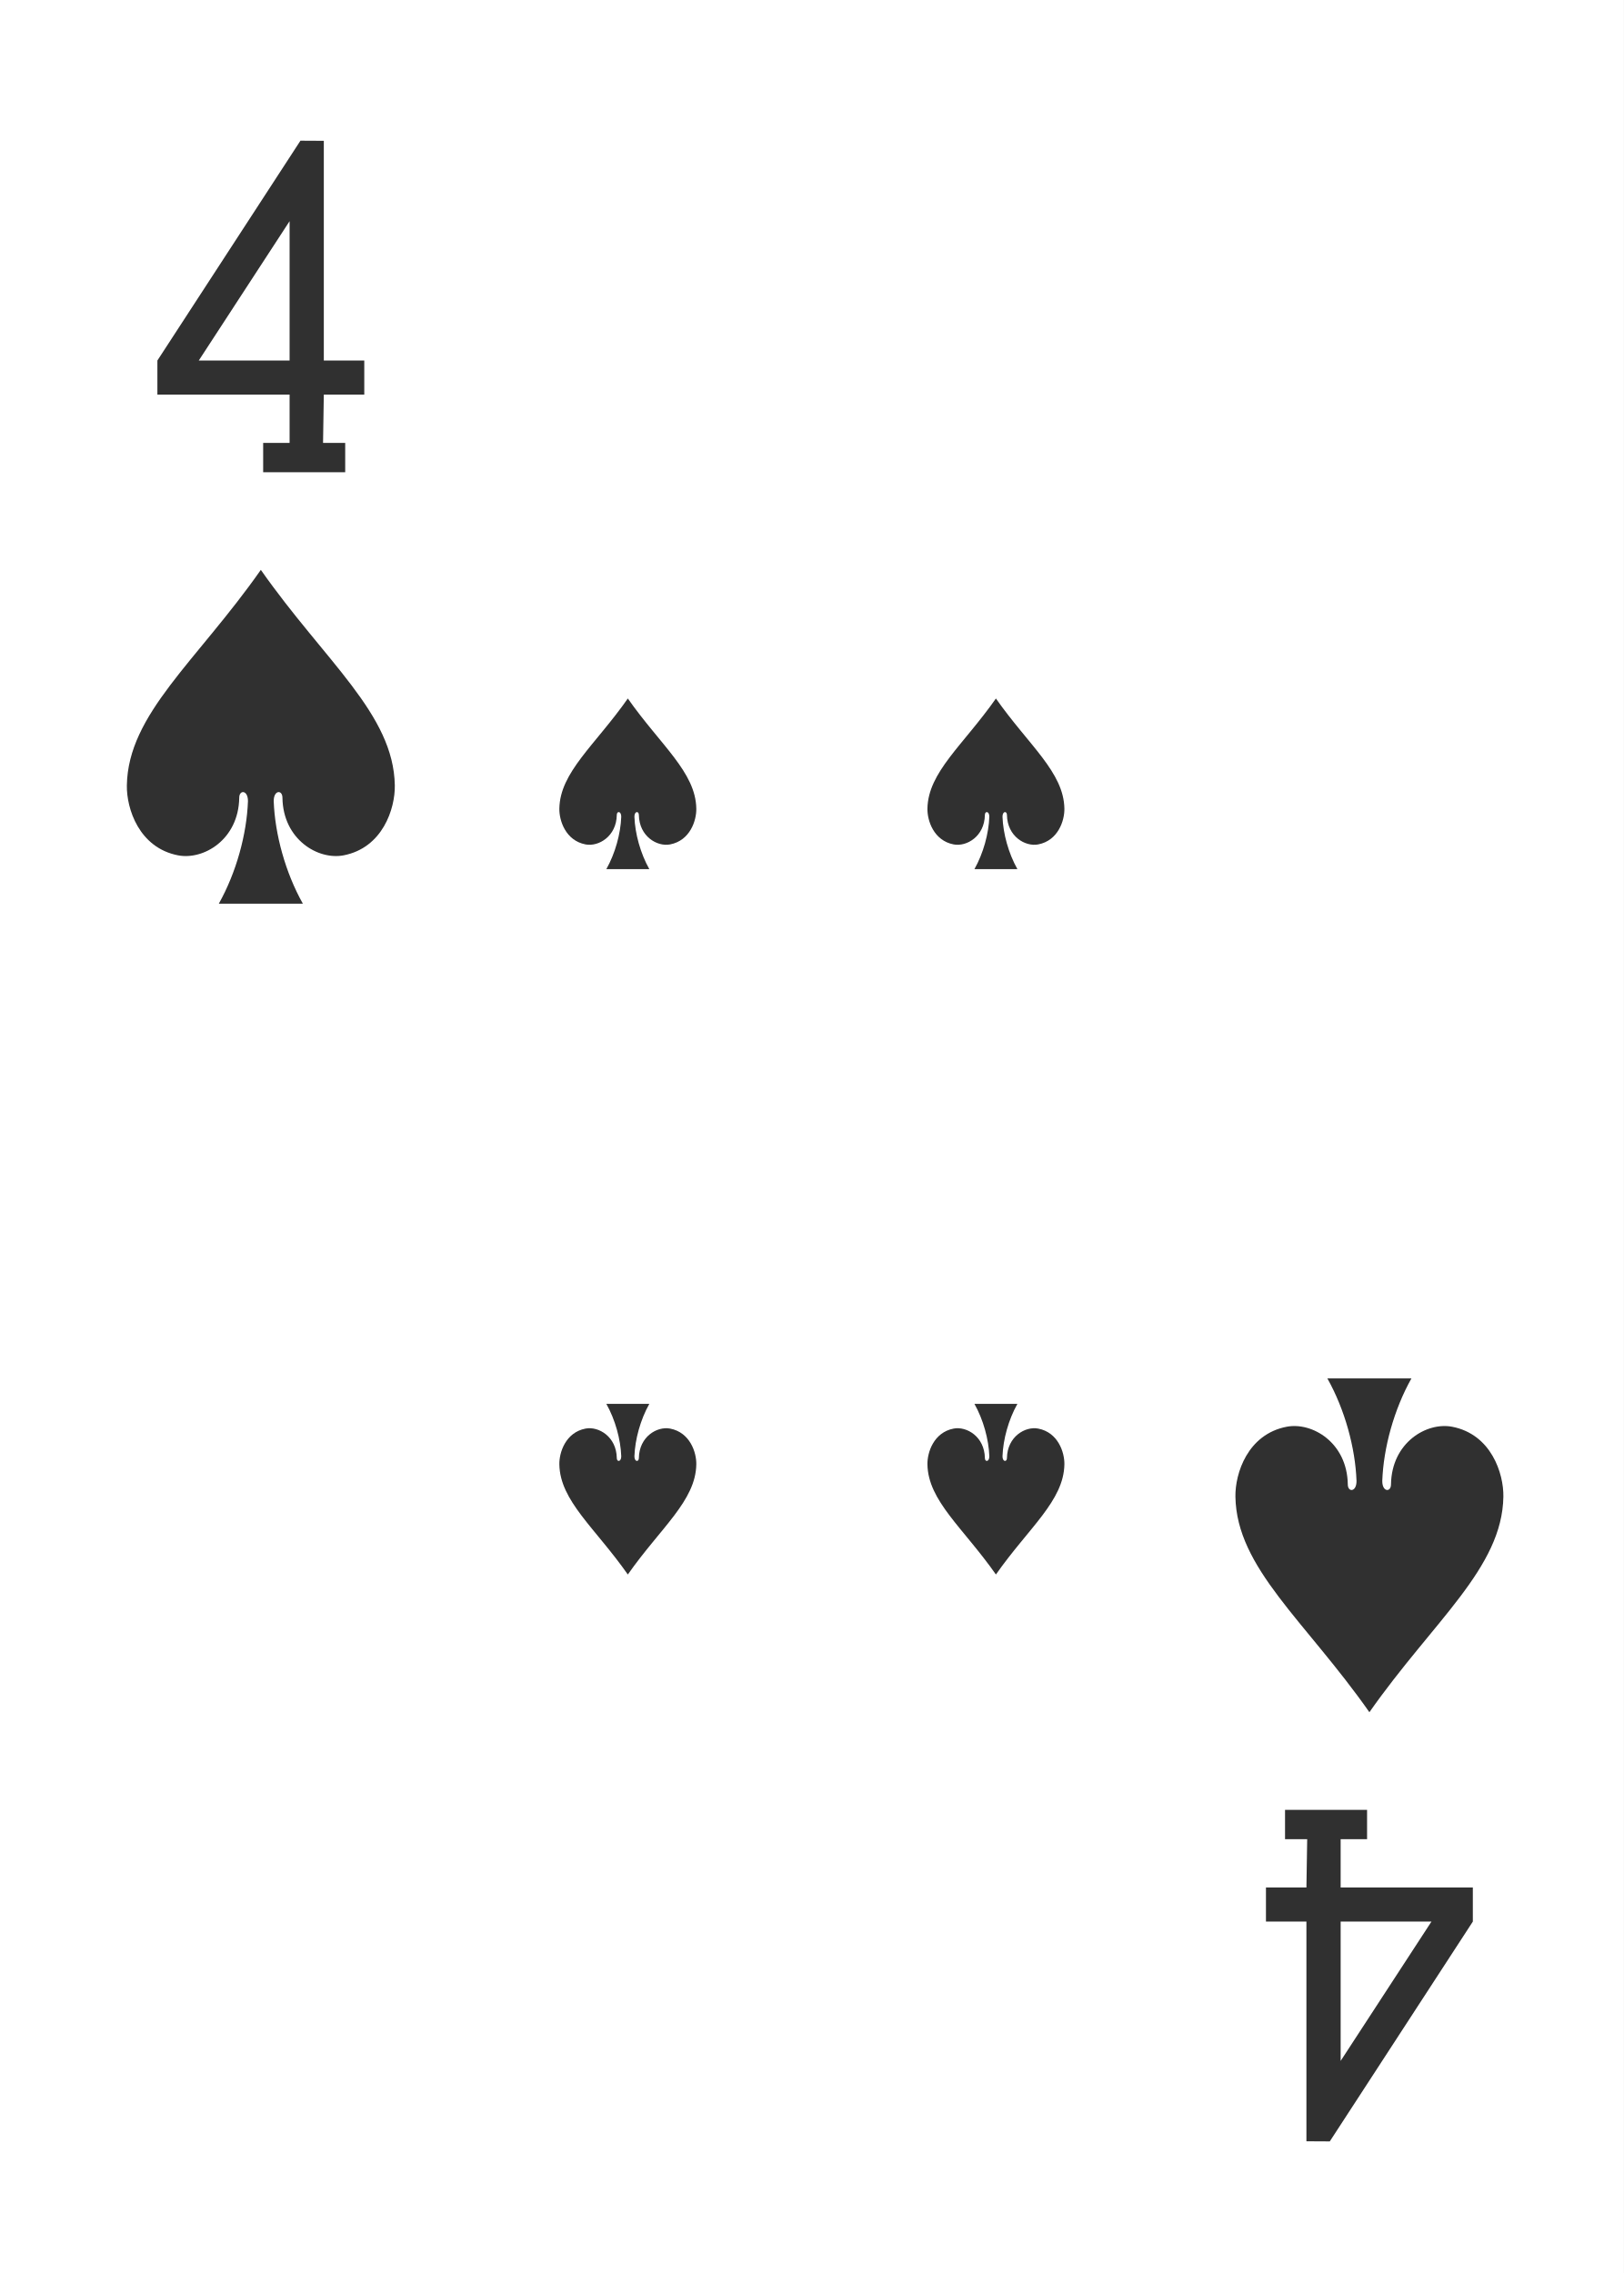
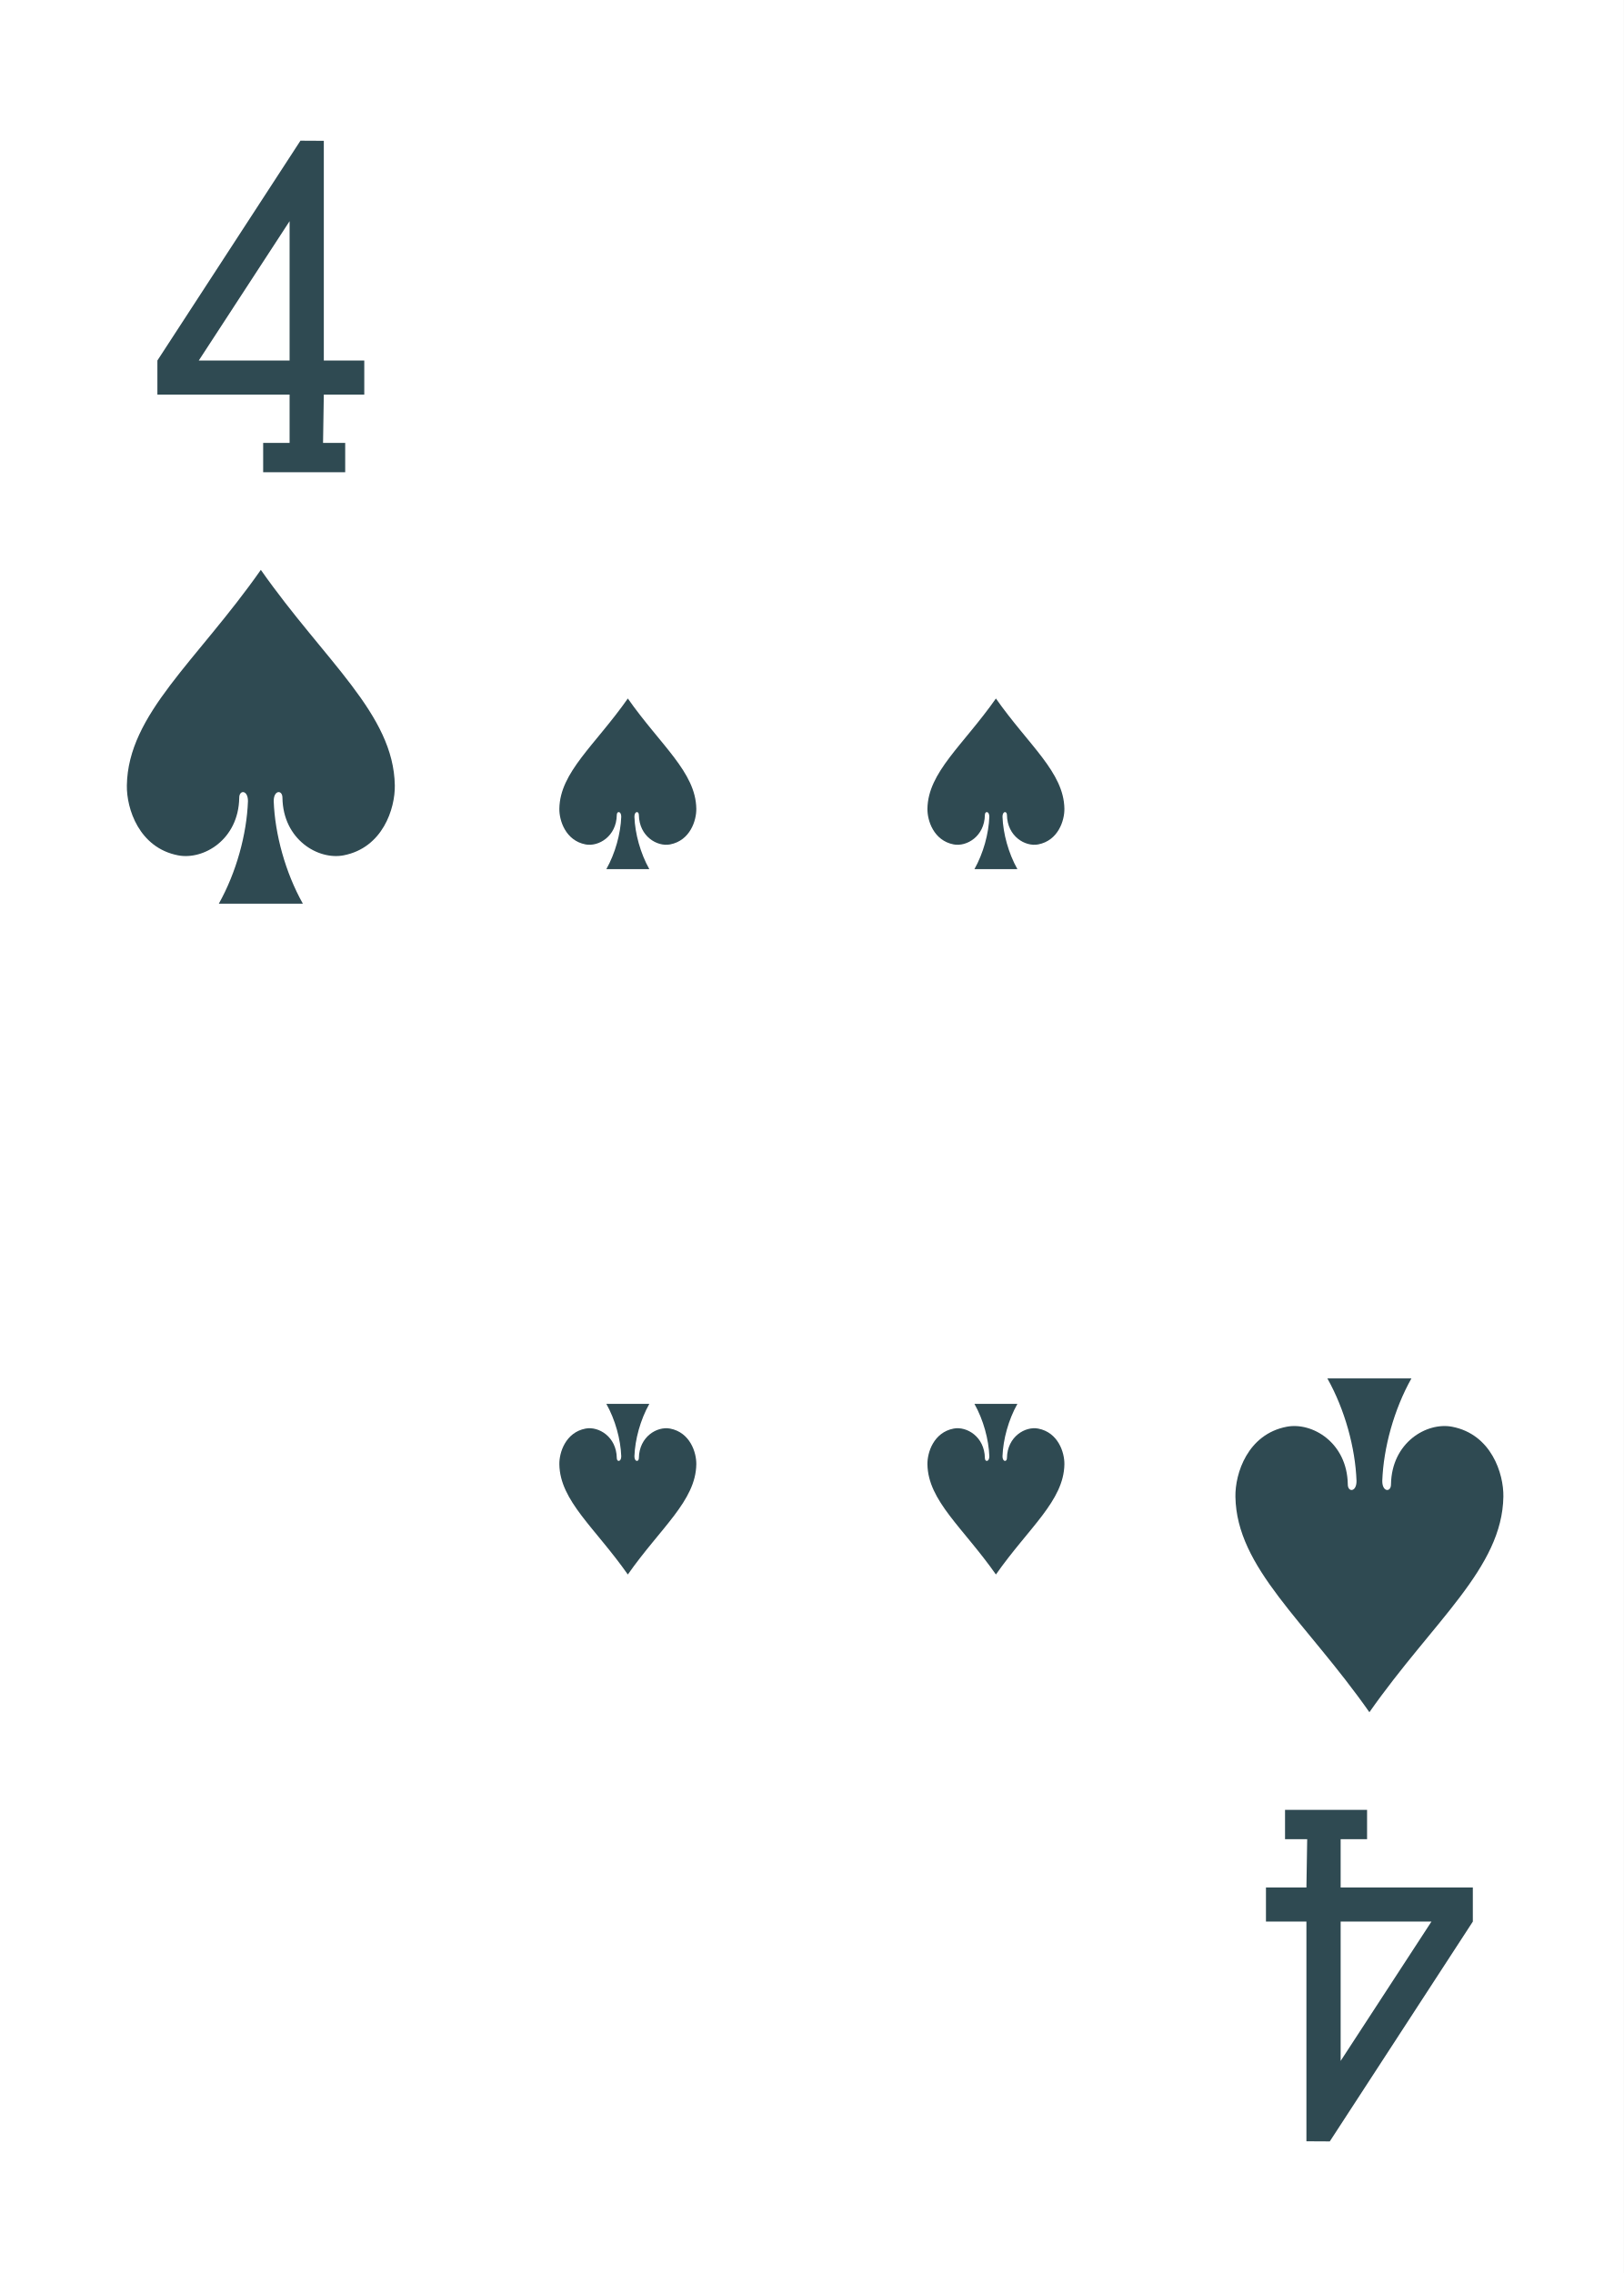
<svg xmlns="http://www.w3.org/2000/svg" width="250" height="350" viewBox="0 0 250 350" fill="none">
  <g clip-path="url(#clip0_4_8784)">
    <g clip-path="url(#clip1_4_8784)">
-       <rect width="251" height="351.4" fill="white" />
-       <path d="M96.664 107.556C91.614 114.758 86.21 118.903 86.121 124.521C86.09 126.341 87.074 129.433 90.155 130.025C92.154 130.408 94.907 128.79 94.964 125.503C94.955 124.848 95.657 124.865 95.651 125.762C95.556 128.355 94.736 131.373 93.356 133.831C95.561 133.831 97.767 133.831 99.972 133.831C98.593 131.373 97.772 128.355 97.678 125.762C97.671 124.865 98.373 124.848 98.364 125.503C98.421 128.79 101.174 130.408 103.173 130.025C106.254 129.433 107.238 126.341 107.208 124.521C107.118 118.903 101.714 114.758 96.664 107.556Z" fill="#303030" />
-       <path d="M153.337 107.556C148.286 114.758 142.883 118.903 142.793 124.521C142.763 126.341 143.747 129.433 146.828 130.025C148.827 130.408 151.579 128.79 151.637 125.503C151.628 124.848 152.33 124.865 152.323 125.762C152.229 128.355 151.408 131.373 150.029 133.831C152.234 133.831 154.439 133.831 156.644 133.831C155.265 131.373 154.444 128.355 154.35 125.762C154.343 124.865 155.045 124.848 155.036 125.503C155.094 128.79 157.846 130.408 159.845 130.025C162.927 129.433 163.91 126.341 163.88 124.521C163.79 118.903 158.387 114.758 153.337 107.556Z" fill="#303030" />
-       <path d="M96.664 242.444C91.614 235.242 86.21 231.097 86.121 225.479C86.09 223.659 87.074 220.567 90.155 219.975C92.154 219.593 94.907 221.211 94.964 224.498C94.955 225.152 95.657 225.135 95.651 224.238C95.556 221.645 94.736 218.627 93.356 216.169C95.561 216.169 97.767 216.169 99.972 216.169C98.593 218.627 97.772 221.645 97.678 224.238C97.671 225.135 98.373 225.152 98.364 224.498C98.421 221.211 101.174 219.593 103.173 219.975C106.254 220.567 107.238 223.659 107.208 225.479C107.118 231.097 101.714 235.242 96.664 242.444Z" fill="#303030" />
-       <path d="M153.337 242.444C148.286 235.242 142.883 231.097 142.793 225.479C142.763 223.659 143.747 220.567 146.828 219.975C148.827 219.593 151.579 221.211 151.637 224.498C151.628 225.152 152.33 225.135 152.323 224.238C152.229 221.645 151.408 218.627 150.029 216.169C152.234 216.169 154.439 216.169 156.644 216.169C155.265 218.627 154.444 221.645 154.35 224.238C154.343 225.135 155.045 225.152 155.036 224.498C155.094 221.211 157.846 219.593 159.845 219.975C162.927 220.567 163.91 223.659 163.88 225.479C163.79 231.097 158.387 235.242 153.337 242.444Z" fill="#303030" />
-       <path d="M40.518 72.706V68.197H44.587V60.76H24.233V55.511L46.258 21.664L49.856 21.683V55.512H56.087V60.76H49.856L49.738 68.197H53.149V72.712H40.518L40.518 72.706ZM44.587 34.056L30.604 55.514H44.587V34.056Z" fill="#303030" />
-       <path d="M40.16 87.749C30.28 101.84 19.708 109.948 19.532 120.941C19.473 124.501 21.398 130.551 27.426 131.709C31.337 132.457 36.722 129.292 36.834 122.861C36.817 121.58 38.19 121.614 38.177 123.368C37.993 128.441 36.387 134.347 33.688 139.154C38.003 139.154 42.317 139.154 46.632 139.154C43.933 134.347 42.327 128.441 42.143 123.368C42.13 121.614 43.503 121.58 43.486 122.861C43.598 129.292 48.983 132.457 52.894 131.709C58.922 130.551 60.847 124.501 60.788 120.941C60.612 109.948 50.041 101.84 40.16 87.749Z" fill="#303030" />
-       <path d="M210.482 278.694L210.482 283.203L206.413 283.203L206.413 290.64L226.766 290.64L226.766 295.888L204.742 329.736L201.144 329.717L201.144 295.888L194.914 295.888L194.914 290.64L201.144 290.64L201.262 283.203L197.851 283.203L197.851 278.688L210.482 278.688L210.482 278.694ZM206.413 317.344L220.396 295.886L206.413 295.886L206.413 317.344Z" fill="#303030" />
-       <path d="M210.84 263.65C220.72 249.56 231.292 241.451 231.468 230.459C231.527 226.899 229.602 220.849 223.574 219.691C219.663 218.943 214.278 222.108 214.166 228.539C214.183 229.82 212.81 229.786 212.823 228.032C213.007 222.959 214.613 217.053 217.312 212.246C212.997 212.246 208.683 212.246 204.368 212.246C207.067 217.053 208.673 222.959 208.857 228.032C208.87 229.786 207.497 229.82 207.514 228.539C207.402 222.108 202.017 218.943 198.106 219.691C192.078 220.849 190.153 226.899 190.212 230.459C190.388 241.451 200.959 249.56 210.84 263.65Z" fill="#303030" />
+       <rect width="250" height="350" fill="white" />
+       <path d="M96.664 107.556C91.614 114.758 86.21 118.903 86.121 124.521C86.09 126.341 87.074 129.433 90.155 130.025C92.154 130.408 94.907 128.79 94.964 125.503C94.955 124.848 95.657 124.865 95.651 125.762C95.556 128.355 94.736 131.373 93.356 133.831C95.561 133.831 97.767 133.831 99.972 133.831C98.593 131.373 97.772 128.355 97.678 125.762C97.671 124.865 98.373 124.848 98.364 125.503C98.421 128.79 101.174 130.408 103.173 130.025C106.254 129.433 107.238 126.341 107.208 124.521C107.118 118.903 101.714 114.758 96.664 107.556Z" fill="#2F4A52" />
+       <path d="M153.337 107.556C148.286 114.758 142.883 118.903 142.793 124.521C142.763 126.341 143.747 129.433 146.828 130.025C148.827 130.408 151.579 128.79 151.637 125.503C151.628 124.848 152.33 124.865 152.323 125.762C152.229 128.355 151.408 131.373 150.029 133.831C152.234 133.831 154.439 133.831 156.644 133.831C155.265 131.373 154.444 128.355 154.35 125.762C154.343 124.865 155.045 124.848 155.036 125.503C155.094 128.79 157.846 130.408 159.845 130.025C162.927 129.433 163.91 126.341 163.88 124.521C163.79 118.903 158.387 114.758 153.337 107.556Z" fill="#2F4A52" />
+       <path d="M96.664 242.444C91.614 235.242 86.21 231.097 86.121 225.479C86.09 223.659 87.074 220.567 90.155 219.975C92.154 219.593 94.907 221.211 94.964 224.498C94.955 225.152 95.657 225.135 95.651 224.238C95.556 221.645 94.736 218.627 93.356 216.169C95.561 216.169 97.767 216.169 99.972 216.169C98.593 218.627 97.772 221.645 97.678 224.238C97.671 225.135 98.373 225.152 98.364 224.498C98.421 221.211 101.174 219.593 103.173 219.975C106.254 220.567 107.238 223.659 107.208 225.479C107.118 231.097 101.714 235.242 96.664 242.444Z" fill="#2F4A52" />
+       <path d="M153.337 242.444C148.286 235.242 142.883 231.097 142.793 225.479C142.763 223.659 143.747 220.567 146.828 219.975C148.827 219.593 151.579 221.211 151.637 224.498C151.628 225.152 152.33 225.135 152.323 224.238C152.229 221.645 151.408 218.627 150.029 216.169C152.234 216.169 154.439 216.169 156.644 216.169C155.265 218.627 154.444 221.645 154.35 224.238C154.343 225.135 155.045 225.152 155.036 224.498C155.094 221.211 157.846 219.593 159.845 219.975C162.927 220.567 163.91 223.659 163.88 225.479C163.79 231.097 158.387 235.242 153.337 242.444Z" fill="#2F4A52" />
+       <path d="M40.518 72.706V68.197H44.587V60.76H24.233V55.511L46.258 21.664L49.856 21.683V55.512H56.087V60.76H49.856L49.738 68.197H53.149V72.712H40.518L40.518 72.706ZM44.587 34.056L30.604 55.514H44.587V34.056Z" fill="#2F4A52" />
+       <path d="M40.16 87.749C30.28 101.84 19.708 109.948 19.532 120.941C19.473 124.501 21.398 130.551 27.426 131.709C31.337 132.457 36.722 129.292 36.834 122.861C36.817 121.58 38.19 121.614 38.177 123.368C37.993 128.441 36.387 134.347 33.688 139.154C38.003 139.154 42.317 139.154 46.632 139.154C43.933 134.347 42.327 128.441 42.143 123.368C42.13 121.614 43.503 121.58 43.486 122.861C43.598 129.292 48.983 132.457 52.894 131.709C58.922 130.551 60.847 124.501 60.788 120.941C60.612 109.948 50.041 101.84 40.16 87.749Z" fill="#2F4A52" />
+       <path d="M210.482 278.694L210.482 283.203L206.413 283.203L206.413 290.64L226.766 290.64L226.766 295.888L204.742 329.736L201.144 329.717L201.144 295.888L194.914 295.888L194.914 290.64L201.144 290.64L201.262 283.203L197.851 283.203L197.851 278.688L210.482 278.688L210.482 278.694ZM206.413 317.344L220.396 295.886L206.413 295.886L206.413 317.344Z" fill="#2F4A52" />
+       <path d="M210.84 263.65C220.72 249.56 231.292 241.451 231.468 230.459C231.527 226.899 229.602 220.849 223.574 219.691C219.663 218.943 214.278 222.108 214.166 228.539C214.183 229.82 212.81 229.786 212.823 228.032C213.007 222.959 214.613 217.053 217.312 212.246C212.997 212.246 208.683 212.246 204.368 212.246C207.067 217.053 208.673 222.959 208.857 228.032C208.87 229.786 207.497 229.82 207.514 228.539C207.402 222.108 202.017 218.943 198.106 219.691C192.078 220.849 190.153 226.899 190.212 230.459C190.388 241.451 200.959 249.56 210.84 263.65Z" fill="#2F4A52" />
    </g>
  </g>
  <defs>
    <clipPath id="clip0_4_8784">
      <rect width="250" height="350" fill="white" />
    </clipPath>
    <clipPath id="clip1_4_8784">
-       <rect width="251" height="351.4" fill="white" />
+       <rect width="250" height="350" fill="white" />
    </clipPath>
  </defs>
</svg>
